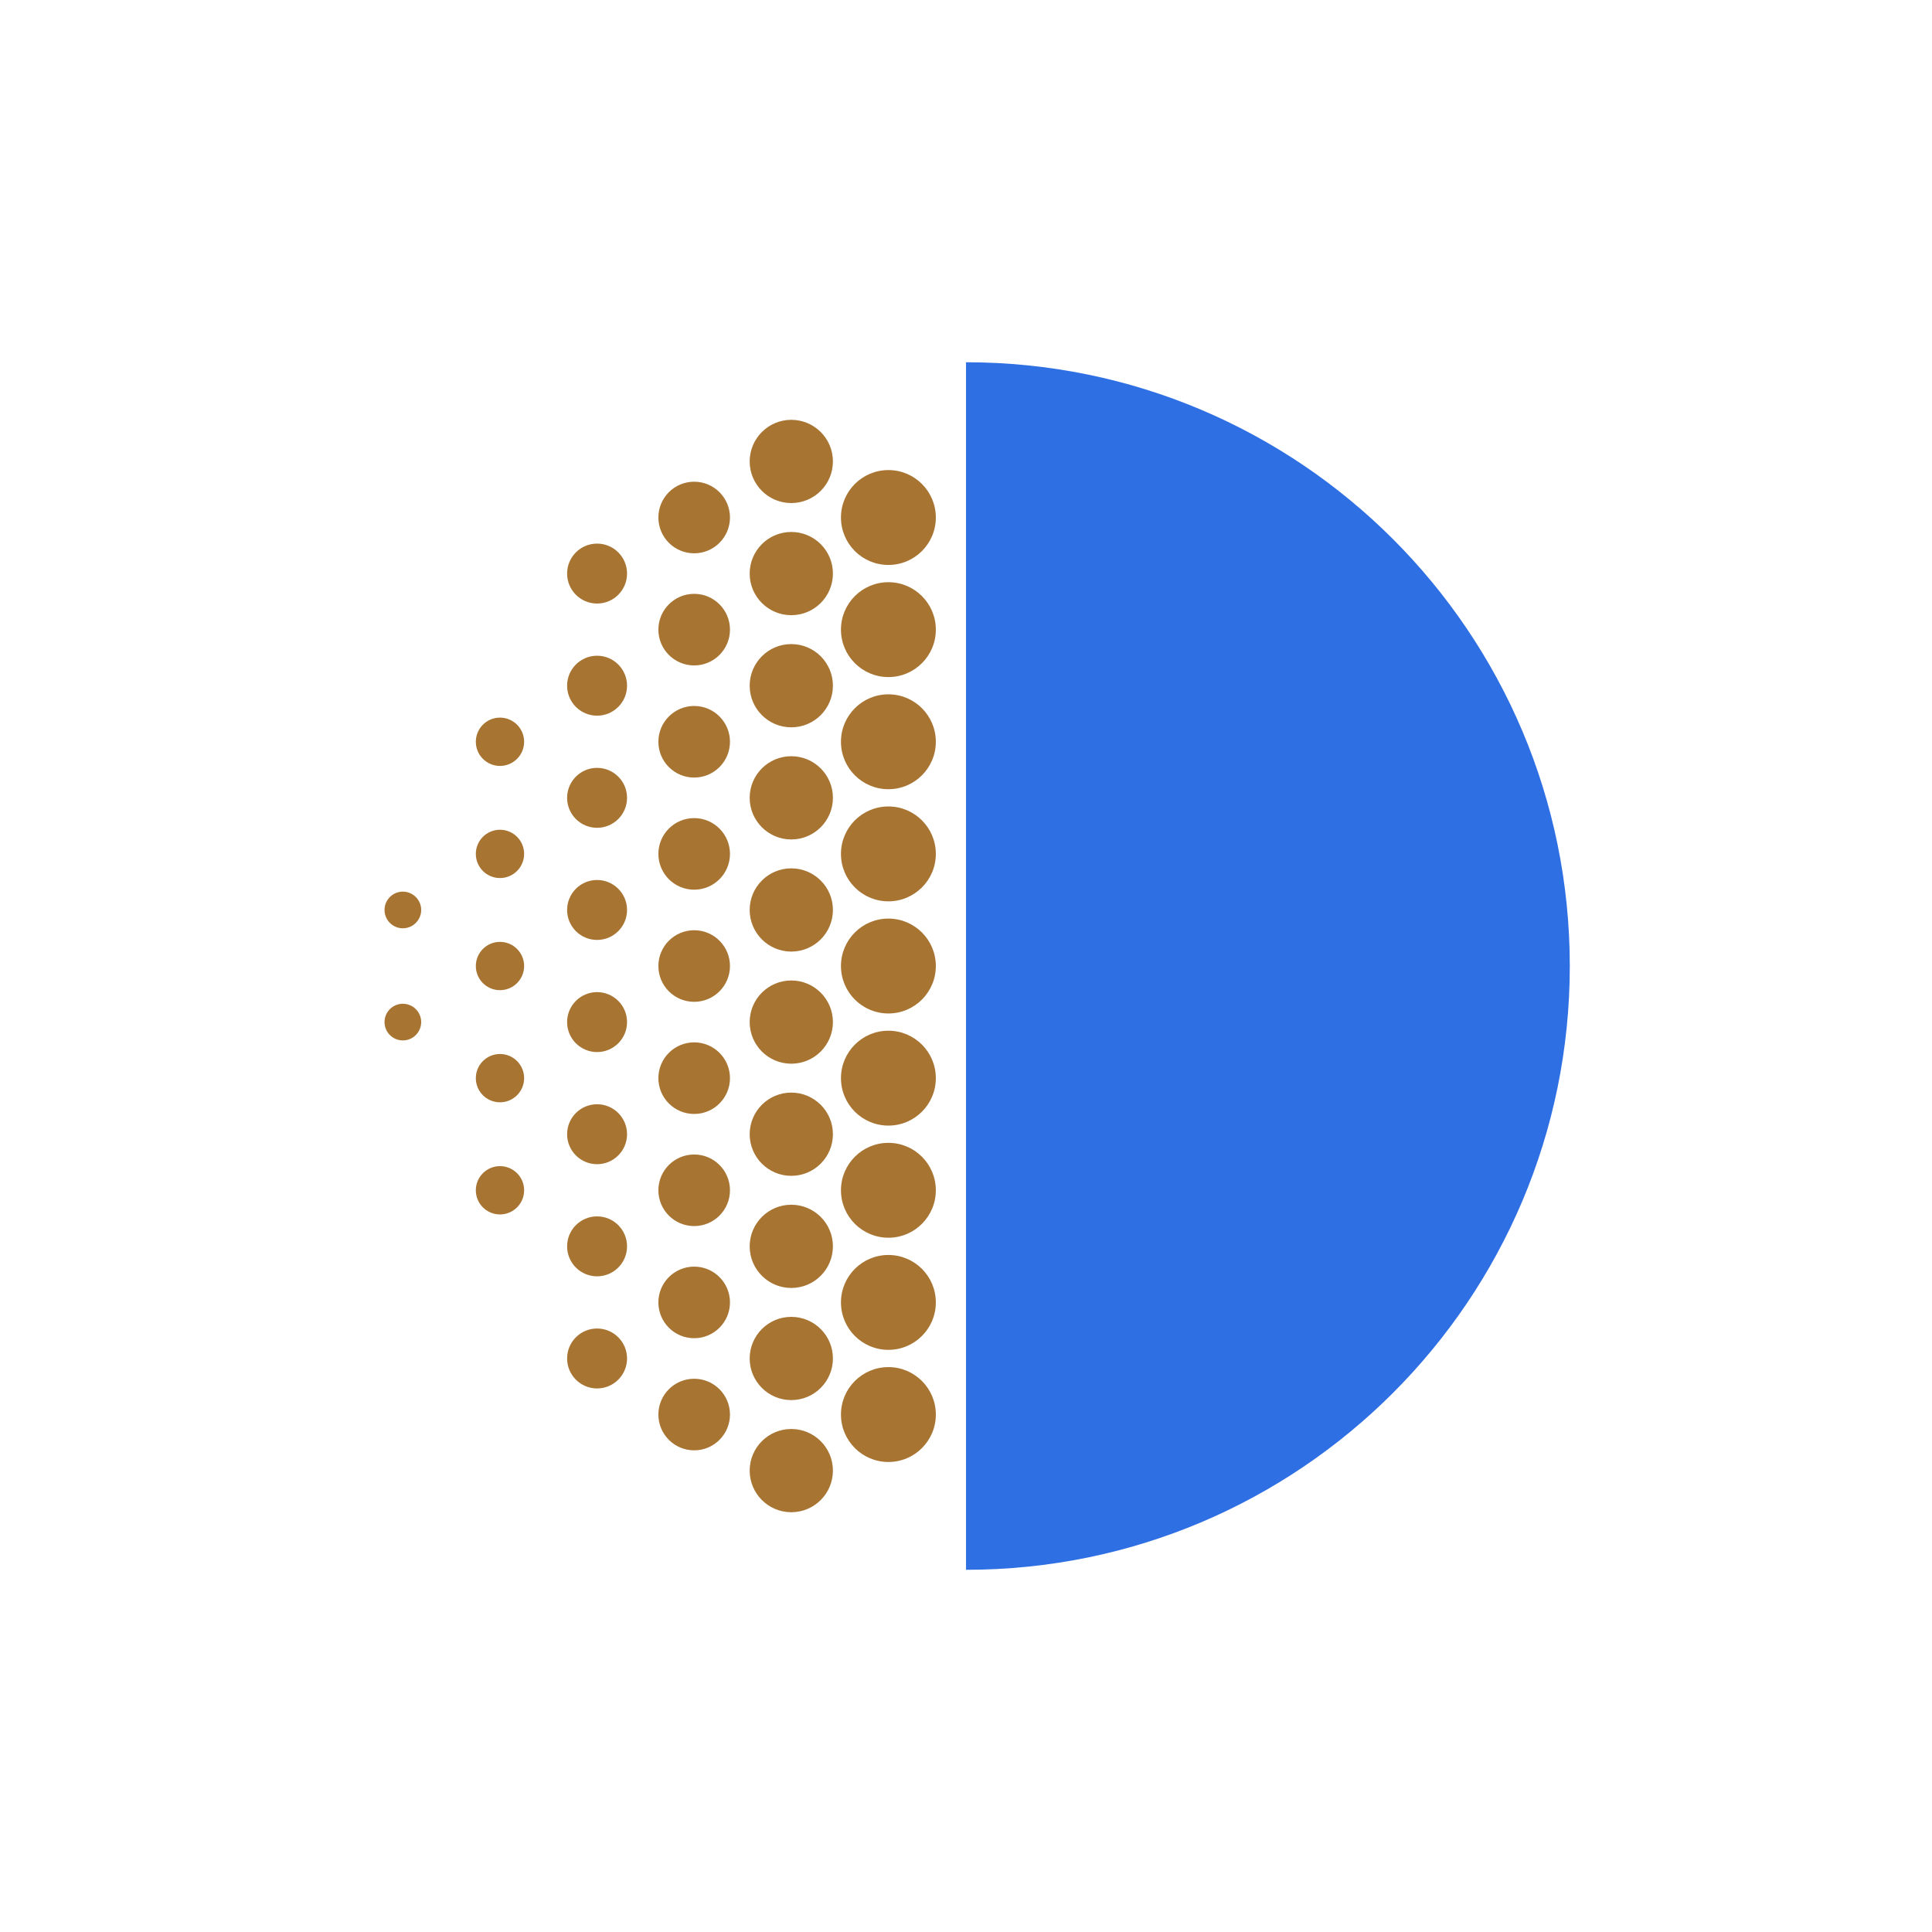
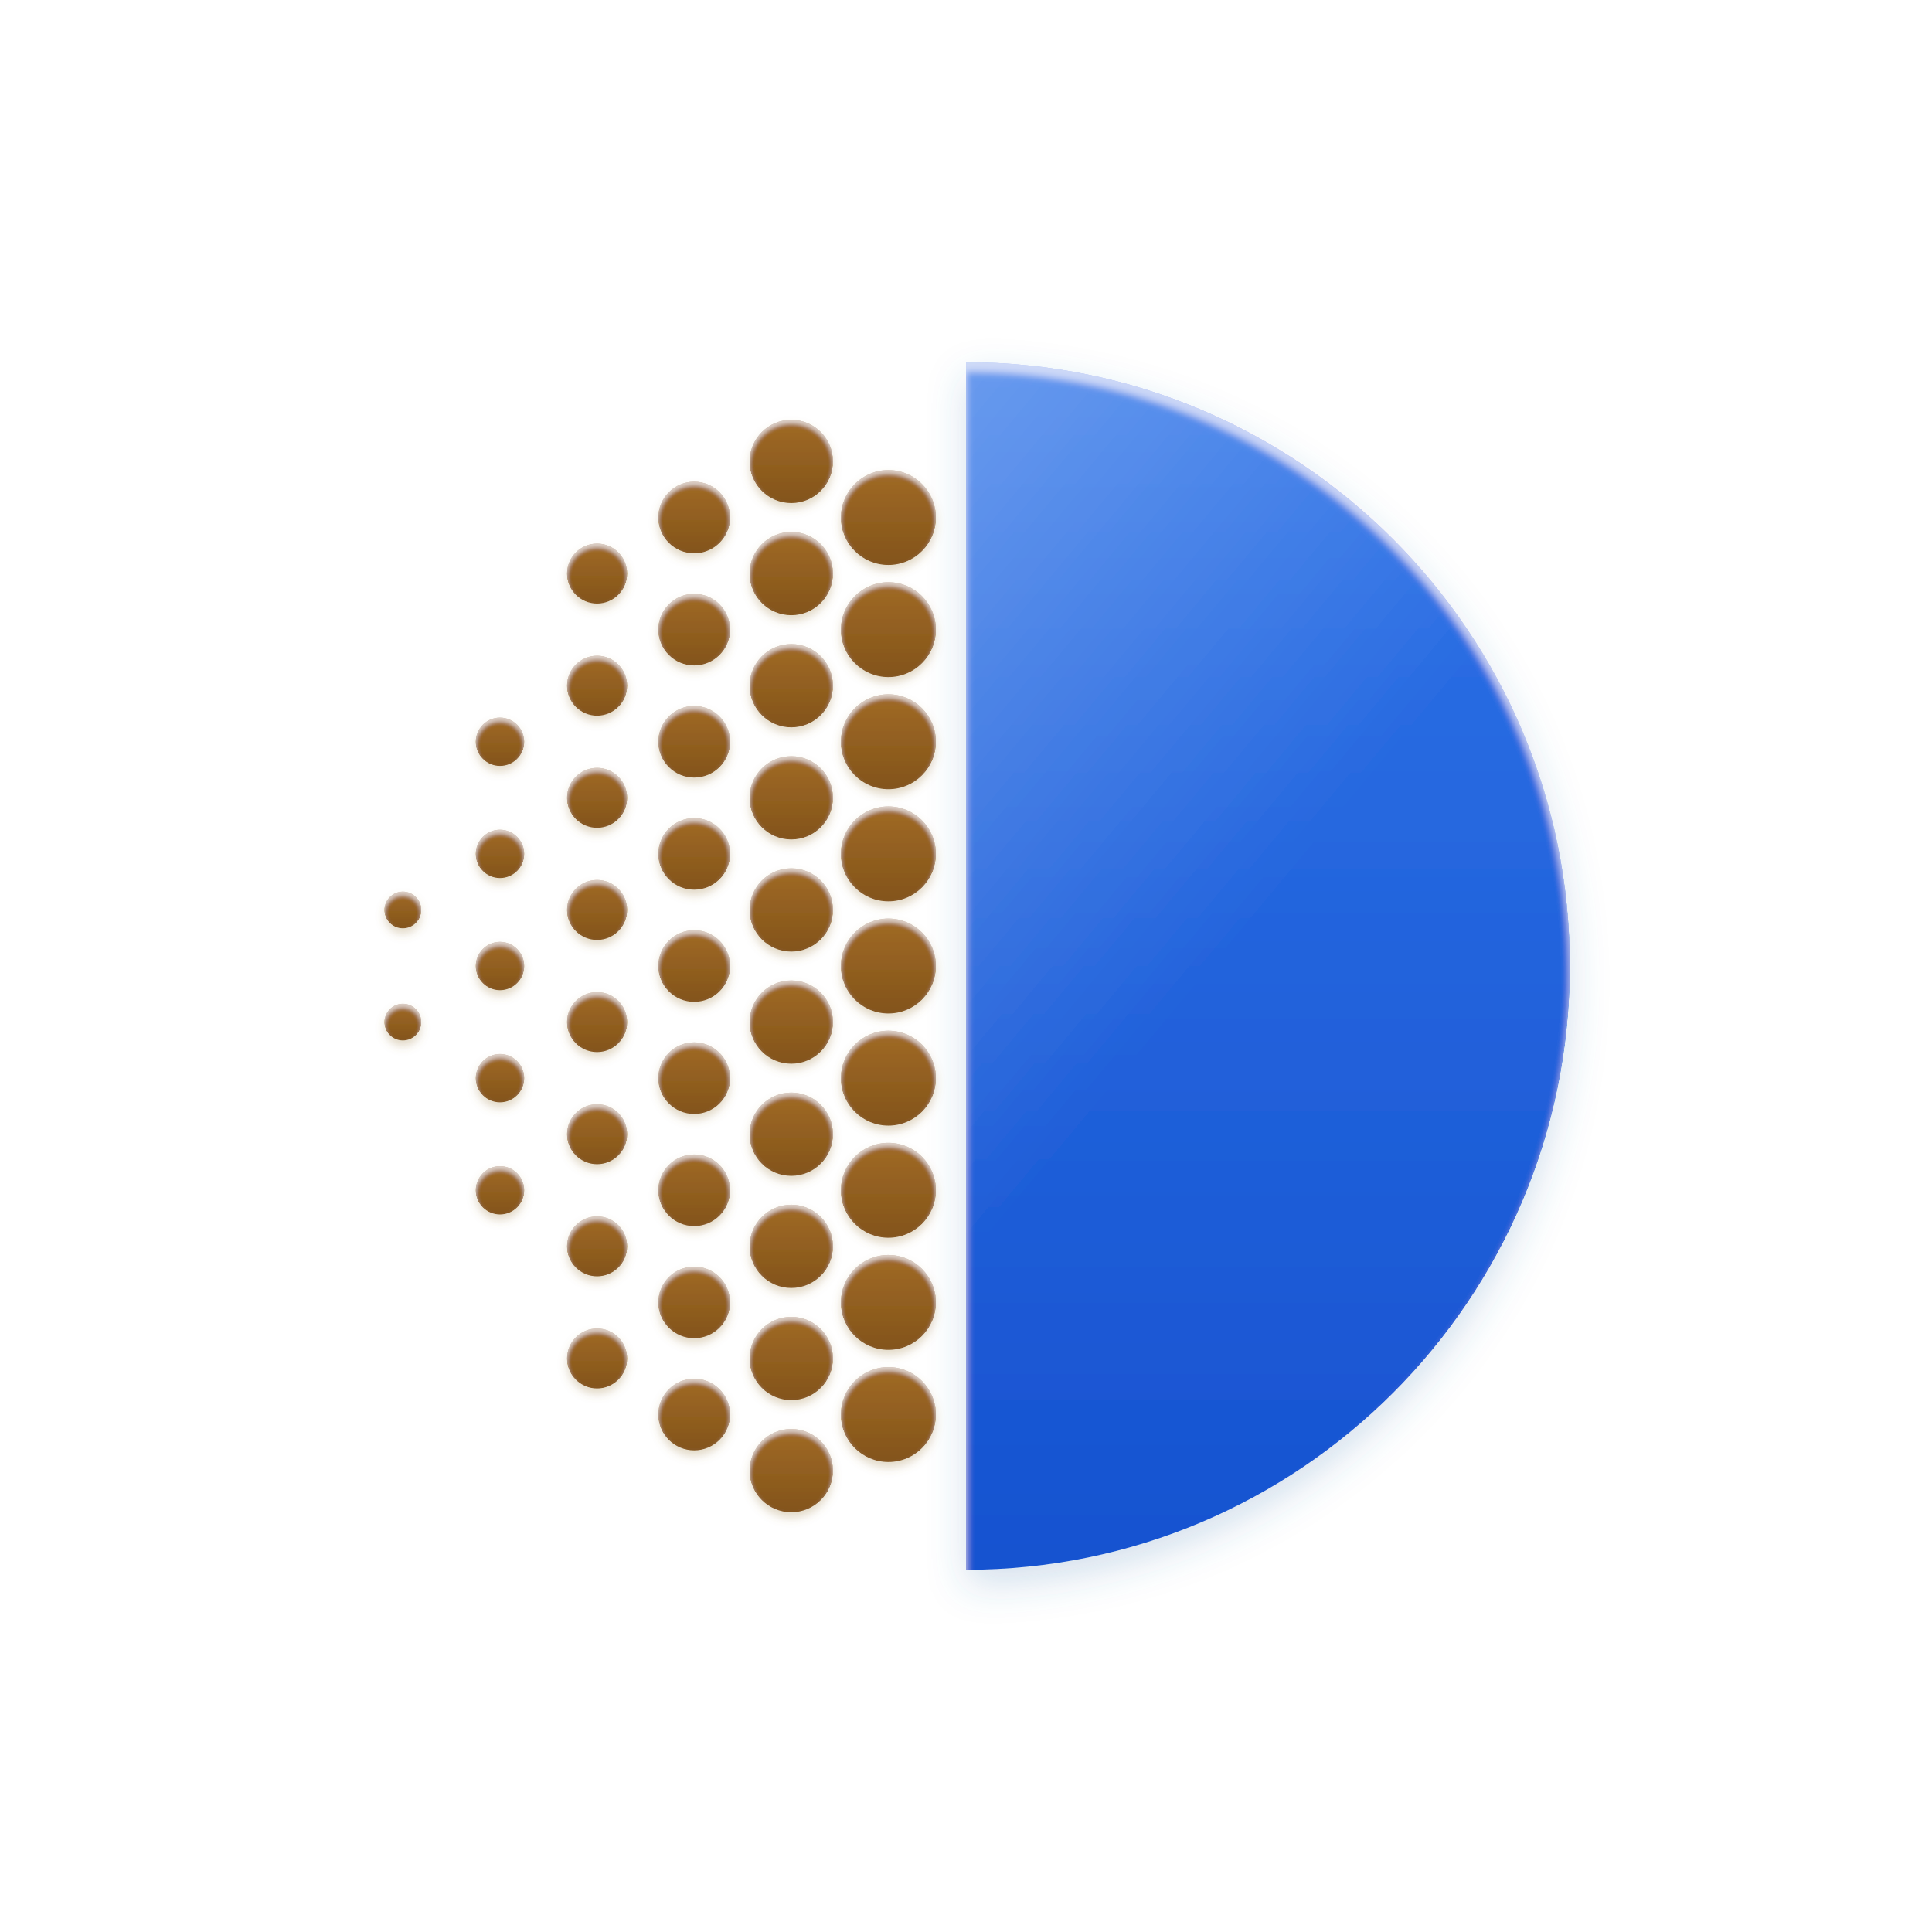
<svg xmlns="http://www.w3.org/2000/svg" width="1024" height="1024" viewBox="0 0 1024 1024">
+   <defs>
+     <linearGradient id="glass" x1="0" y1="0" x2="0" y2="1">
+       <stop offset="0" stop-color="#2F74E8" />
+       <stop offset="1" stop-color="#1652D0" />
+     </linearGradient>
+     <linearGradient id="sand" x1="0" y1="0" x2="0" y2="1">
+       <stop offset="0" stop-color="#A06A26" />
+       <stop offset="1" stop-color="#83541A" />
+     </linearGradient>
+     <linearGradient id="sheen" x1="0" y1="0" x2="0.6" y2="1">
+       <stop offset="0" stop-color="#FFFFFF" stop-opacity="0.28" />
+       <stop offset="0.55" stop-color="#FFFFFF" stop-opacity="0" />
+     </linearGradient>
+     <filter id="gs" x="-20%" y="-20%" width="140%" height="150%">
+       <feOffset dy="0.7" in="SourceAlpha" result="o" />
+       <feGaussianBlur stdDeviation="0.875" in="o" result="b" />
+       <feColorMatrix in="b" type="matrix" values="0 0 0 0 0.043 0 0 0 0 0.176 0 0 0 0 0.416 0 0 0 0.22 0" result="sh" />
+       <feGaussianBlur stdDeviation="0.175" in="SourceAlpha" result="ib" />
+       <feOffset dy="0.438" in="ib" result="io" />
+       <feComposite in="io" in2="SourceAlpha" operator="arithmetic" k2="-1" k3="1" result="in" />
+       <feColorMatrix in="in" type="matrix" values="0 0 0 0 1 0 0 0 0 1 0 0 0 0 1 0 0 0 0.55 0" result="hl" />
+       <feMerge>
+         <feMergeNode in="sh" />
+         <feMergeNode in="SourceGraphic" />
+         <feMergeNode in="hl" />
+       </feMerge>
+     </filter>
+     <filter id="ss" x="-20%" y="-20%" width="140%" height="150%">
+       <feOffset dy="0.262" in="SourceAlpha" result="o" />
+       <feGaussianBlur stdDeviation="0.219" in="o" result="b" />
+       <feColorMatrix in="b" type="matrix" values="0 0 0 0 0.35 0 0 0 0 0.22 0 0 0 0 0.06 0 0 0 0.3 0" result="sh" />
+       <feGaussianBlur stdDeviation="0.087" in="SourceAlpha" result="ib" />
+       <feOffset dy="0.175" in="ib" result="io" />
+       <feComposite in="io" in2="SourceAlpha" operator="arithmetic" k2="-1" k3="1" result="in" />
+       <feColorMatrix in="in" type="matrix" values="0 0 0 0 1 0 0 0 0 1 0 0 0 0 1 0 0 0 0.55 0" result="hl" />
+       <feMerge>
+         <feMergeNode in="sh" />
+         <feMergeNode in="SourceGraphic" />
+         <feMergeNode in="hl" />
+       </feMerge>
+     </filter>
+   </defs>
  <g transform="translate(146.286 146.286) scale(11.429)">
-     <path fill="#2F6FE4" d="M32 4A28 28 0 0 1 32 60Z" />
-     <path fill="#A87432" d="M26.2 11.2A2.2 2.2 0 1 0 30.6 11.2A2.2 2.2 0 1 0 26.2 11.2ZM26.2 16.4A2.2 2.2 0 1 0 30.6 16.4A2.2 2.2 0 1 0 26.2 16.4ZM26.2 21.6A2.2 2.2 0 1 0 30.6 21.6A2.2 2.2 0 1 0 26.2 21.6ZM26.2 26.8A2.2 2.2 0 1 0 30.6 26.8A2.2 2.2 0 1 0 26.2 26.8ZM26.2 32A2.2 2.2 0 1 0 30.6 32A2.2 2.2 0 1 0 26.2 32ZM26.2 37.2A2.2 2.2 0 1 0 30.6 37.2A2.2 2.2 0 1 0 26.2 37.2ZM26.2 42.4A2.2 2.2 0 1 0 30.6 42.4A2.2 2.2 0 1 0 26.2 42.4ZM26.2 47.6A2.2 2.2 0 1 0 30.6 47.6A2.2 2.2 0 1 0 26.2 47.6ZM26.2 52.8A2.2 2.2 0 1 0 30.6 52.8A2.2 2.2 0 1 0 26.2 52.8ZM21.967 8.6A1.93 1.93 0 1 0 25.827 8.6A1.93 1.93 0 1 0 21.967 8.6ZM21.967 13.8A1.93 1.93 0 1 0 25.827 13.8A1.93 1.93 0 1 0 21.967 13.8ZM21.967 19A1.93 1.93 0 1 0 25.827 19A1.93 1.93 0 1 0 21.967 19ZM21.967 24.2A1.93 1.93 0 1 0 25.827 24.2A1.93 1.93 0 1 0 21.967 24.2ZM21.967 29.4A1.93 1.93 0 1 0 25.827 29.4A1.93 1.93 0 1 0 21.967 29.4ZM21.967 34.6A1.93 1.93 0 1 0 25.827 34.6A1.93 1.93 0 1 0 21.967 34.6ZM21.967 39.8A1.93 1.93 0 1 0 25.827 39.8A1.93 1.93 0 1 0 21.967 39.8ZM21.967 45A1.93 1.93 0 1 0 25.827 45A1.93 1.93 0 1 0 21.967 45ZM21.967 50.2A1.93 1.93 0 1 0 25.827 50.2A1.93 1.93 0 1 0 21.967 50.2ZM21.967 55.4A1.93 1.93 0 1 0 25.827 55.4A1.93 1.93 0 1 0 21.967 55.4ZM17.733 11.2A1.66 1.66 0 1 0 21.053 11.2A1.66 1.66 0 1 0 17.733 11.2ZM17.733 16.4A1.66 1.66 0 1 0 21.053 16.4A1.66 1.66 0 1 0 17.733 16.4ZM17.733 21.6A1.66 1.66 0 1 0 21.053 21.6A1.66 1.66 0 1 0 17.733 21.6ZM17.733 26.8A1.66 1.66 0 1 0 21.053 26.8A1.66 1.66 0 1 0 17.733 26.8ZM17.733 32A1.66 1.66 0 1 0 21.053 32A1.66 1.66 0 1 0 17.733 32ZM17.733 37.2A1.66 1.66 0 1 0 21.053 37.2A1.66 1.66 0 1 0 17.733 37.2ZM17.733 42.4A1.66 1.66 0 1 0 21.053 42.4A1.66 1.66 0 1 0 17.733 42.4ZM17.733 47.6A1.66 1.66 0 1 0 21.053 47.6A1.66 1.66 0 1 0 17.733 47.6ZM17.733 52.8A1.66 1.66 0 1 0 21.053 52.8A1.66 1.66 0 1 0 17.733 52.8ZM13.5 13.8A1.39 1.39 0 1 0 16.28 13.8A1.39 1.39 0 1 0 13.5 13.8ZM13.5 19A1.39 1.39 0 1 0 16.28 19A1.39 1.39 0 1 0 13.5 19ZM13.5 24.2A1.39 1.39 0 1 0 16.28 24.2A1.39 1.39 0 1 0 13.5 24.2ZM13.5 29.4A1.39 1.39 0 1 0 16.28 29.4A1.39 1.39 0 1 0 13.5 29.4ZM13.5 34.6A1.39 1.39 0 1 0 16.28 34.6A1.39 1.39 0 1 0 13.5 34.6ZM13.5 39.8A1.39 1.39 0 1 0 16.28 39.8A1.39 1.39 0 1 0 13.5 39.8ZM13.5 45A1.39 1.39 0 1 0 16.28 45A1.39 1.39 0 1 0 13.5 45ZM13.5 50.2A1.39 1.39 0 1 0 16.28 50.2A1.39 1.39 0 1 0 13.5 50.2ZM9.267 21.6A1.12 1.12 0 1 0 11.507 21.6A1.12 1.12 0 1 0 9.267 21.6ZM9.267 26.8A1.12 1.12 0 1 0 11.507 26.8A1.12 1.12 0 1 0 9.267 26.8ZM9.267 32A1.12 1.12 0 1 0 11.507 32A1.12 1.12 0 1 0 9.267 32ZM9.267 37.2A1.12 1.12 0 1 0 11.507 37.2A1.12 1.12 0 1 0 9.267 37.2ZM9.267 42.4A1.12 1.12 0 1 0 11.507 42.4A1.12 1.12 0 1 0 9.267 42.4ZM5.033 29.4A0.85 0.85 0 1 0 6.733 29.4A0.85 0.85 0 1 0 5.033 29.4ZM5.033 34.6A0.85 0.85 0 1 0 6.733 34.6A0.85 0.85 0 1 0 5.033 34.6Z" />
+     <g filter="url(#gs)">
+       <path fill="url(#glass)" d="M32 4A28 28 0 0 1 32 60Z" />
+       <path fill="url(#sheen)" d="M32 4A28 28 0 0 1 32 60Z" />
+     </g>
+     <g filter="url(#ss)">
+       <circle cx="28.4" cy="11.2" r="2.2" fill="url(#sand)" />
+       <circle cx="28.4" cy="16.4" r="2.2" fill="url(#sand)" />
+       <circle cx="28.4" cy="21.6" r="2.2" fill="url(#sand)" />
+       <circle cx="28.4" cy="26.8" r="2.2" fill="url(#sand)" />
+       <circle cx="28.4" cy="32" r="2.2" fill="url(#sand)" />
+       <circle cx="28.4" cy="37.2" r="2.2" fill="url(#sand)" />
+       <circle cx="28.4" cy="42.4" r="2.2" fill="url(#sand)" />
+       <circle cx="28.4" cy="47.6" r="2.2" fill="url(#sand)" />
+       <circle cx="28.4" cy="52.8" r="2.2" fill="url(#sand)" />
+       <circle cx="23.897" cy="8.6" r="1.93" fill="url(#sand)" />
+       <circle cx="23.897" cy="13.8" r="1.93" fill="url(#sand)" />
+       <circle cx="23.897" cy="19" r="1.93" fill="url(#sand)" />
+       <circle cx="23.897" cy="24.2" r="1.93" fill="url(#sand)" />
+       <circle cx="23.897" cy="29.4" r="1.93" fill="url(#sand)" />
+       <circle cx="23.897" cy="34.6" r="1.93" fill="url(#sand)" />
+       <circle cx="23.897" cy="39.8" r="1.93" fill="url(#sand)" />
+       <circle cx="23.897" cy="45" r="1.93" fill="url(#sand)" />
+       <circle cx="23.897" cy="50.2" r="1.93" fill="url(#sand)" />
+       <circle cx="23.897" cy="55.4" r="1.93" fill="url(#sand)" />
+       <circle cx="19.393" cy="11.2" r="1.66" fill="url(#sand)" />
+       <circle cx="19.393" cy="16.4" r="1.66" fill="url(#sand)" />
+       <circle cx="19.393" cy="21.6" r="1.66" fill="url(#sand)" />
+       <circle cx="19.393" cy="26.8" r="1.66" fill="url(#sand)" />
+       <circle cx="19.393" cy="32" r="1.66" fill="url(#sand)" />
+       <circle cx="19.393" cy="37.2" r="1.66" fill="url(#sand)" />
+       <circle cx="19.393" cy="42.4" r="1.66" fill="url(#sand)" />
+       <circle cx="19.393" cy="47.6" r="1.66" fill="url(#sand)" />
+       <circle cx="19.393" cy="52.8" r="1.66" fill="url(#sand)" />
+       <circle cx="14.89" cy="13.8" r="1.39" fill="url(#sand)" />
+       <circle cx="14.89" cy="19" r="1.39" fill="url(#sand)" />
+       <circle cx="14.89" cy="24.2" r="1.39" fill="url(#sand)" />
+       <circle cx="14.89" cy="29.4" r="1.39" fill="url(#sand)" />
+       <circle cx="14.89" cy="34.6" r="1.39" fill="url(#sand)" />
+       <circle cx="14.89" cy="39.8" r="1.39" fill="url(#sand)" />
+       <circle cx="14.89" cy="45" r="1.39" fill="url(#sand)" />
+       <circle cx="14.89" cy="50.2" r="1.39" fill="url(#sand)" />
+       <circle cx="10.387" cy="21.6" r="1.12" fill="url(#sand)" />
+       <circle cx="10.387" cy="26.8" r="1.12" fill="url(#sand)" />
+       <circle cx="10.387" cy="32" r="1.12" fill="url(#sand)" />
+       <circle cx="10.387" cy="37.2" r="1.12" fill="url(#sand)" />
+       <circle cx="10.387" cy="42.4" r="1.12" fill="url(#sand)" />
+       <circle cx="5.883" cy="29.4" r="0.85" fill="url(#sand)" />
+       <circle cx="5.883" cy="34.6" r="0.85" fill="url(#sand)" />
+     </g>
  </g>
</svg>
